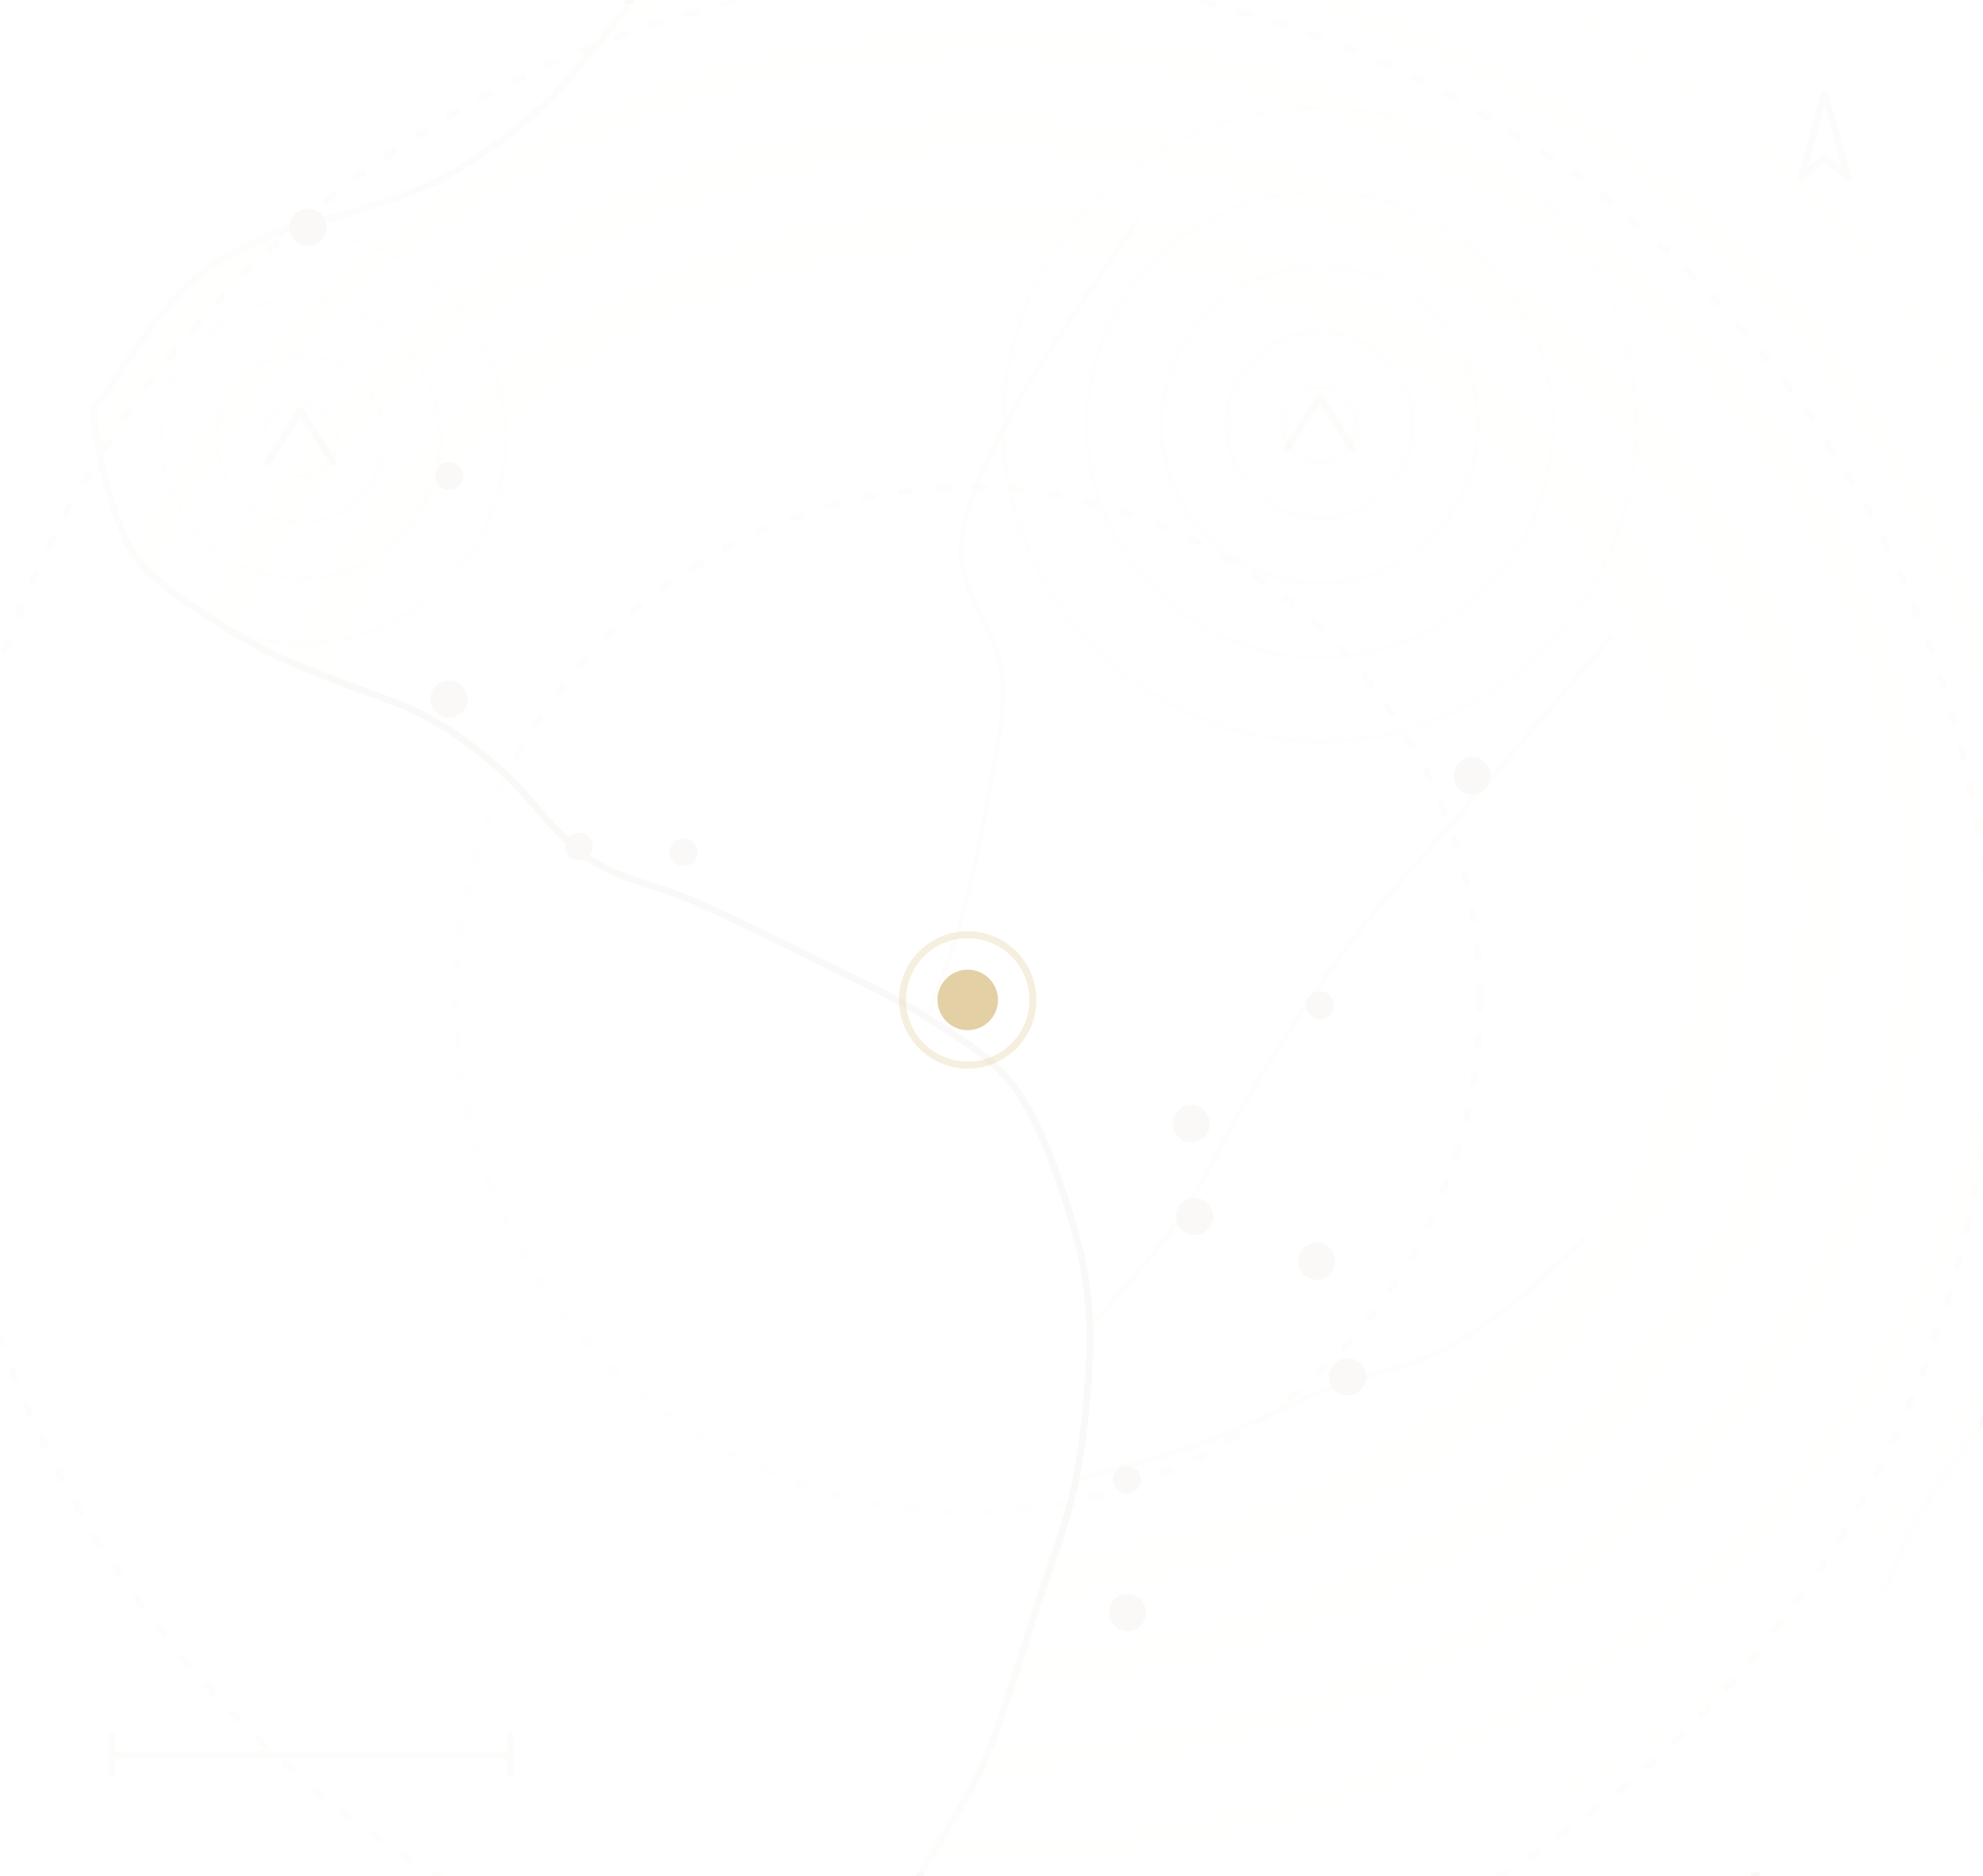
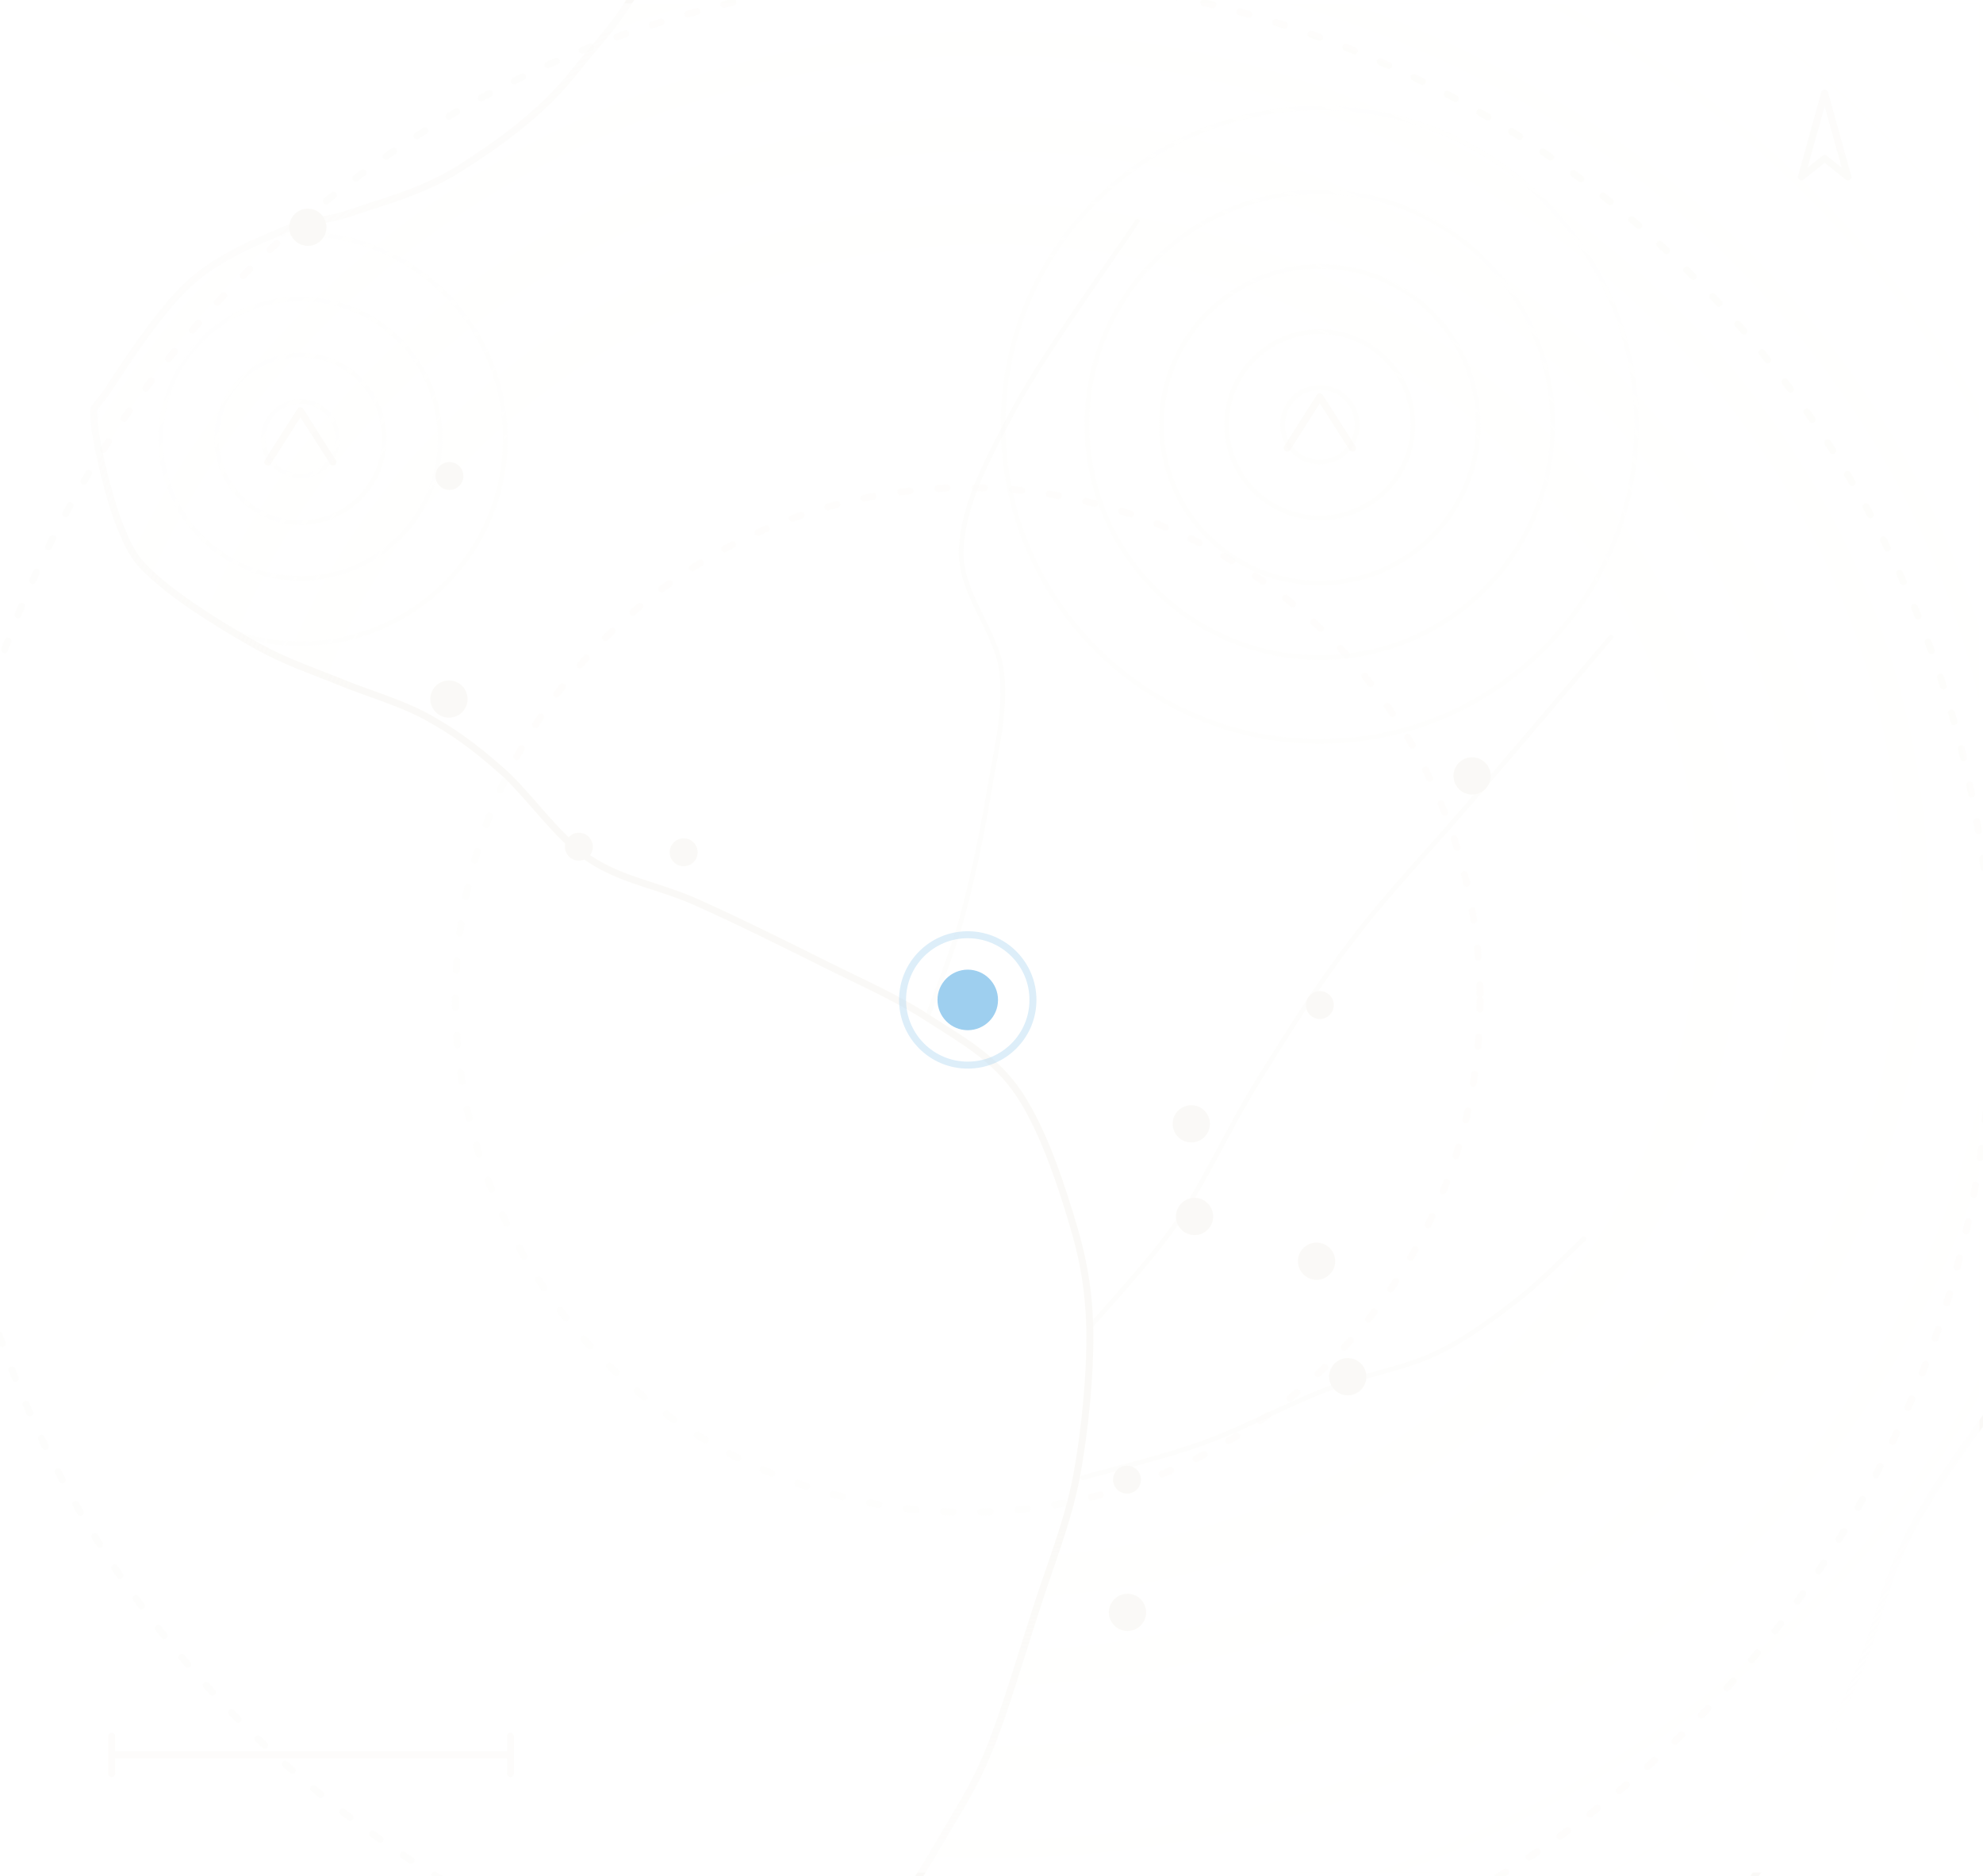
<svg xmlns="http://www.w3.org/2000/svg" viewBox="0 0 425.8 402.8" fill="none" stroke="#F6F4EF" stroke-width="1.5" stroke-linecap="round" stroke-linejoin="round">
  <g opacity=".5">
    <defs>
      <clipPath id="map-clip">
        <path d="M145.3 -95 C144.9 -82.3 146.1 -37.4 142.4 -19 C138.8 -0.6 130.8 6 123.5 15.2 C116.3 24.4 106.8 31 98.8 36.1 C90.8 41.2 81.9 43.4 75.6 45.6 C69.3 47.8 66.9 46.9 61 49.4 C55.2 51.9 47 55.1 40.7 60.8 C34.4 66.5 26.6 78.5 23.3 83.6 C19.9 88.7 19.9 86.1 20.3 91.2 C20.8 96.3 23.7 108.3 26.2 114 C28.6 119.7 30 121.3 34.9 125.4 C39.7 129.5 48.9 135.2 55.2 138.7 C61.5 142.2 66.6 143.8 72.7 146.3 C78.7 148.8 85.7 150.7 91.6 153.9 C97.4 157.1 101.7 160.2 107.5 165.3 C113.4 170.4 119.4 179.6 126.4 184.3 C133.5 189.1 141.2 190 149.7 193.8 C158.2 197.6 169.1 203 177.3 207.1 C185.5 211.2 192.3 214.1 199.1 218.5 C205.9 222.9 212.9 226.7 218 233.7 C223.1 240.7 227 251.8 229.6 260.3 C232.3 268.9 233.7 275.5 234 285 C234.2 294.5 233 307.2 231.1 317.3 C229.1 327.4 225.5 336 222.4 345.8 C219.2 355.6 215.6 368 212.2 376.2 C208.8 384.4 205.6 388.9 202 395.2 C198.4 401.5 194.5 407.2 190.4 414.2 C186.3 421.2 181.9 429.4 177.3 437 C172.7 444.6 166.2 452.8 162.8 459.8 C159.4 466.8 155 474.7 157 478.8 C158.9 482.9 170 484.2 174.4 484.5 C178.8 484.8 180.5 479.1 183.1 480.7 C185.8 482.3 186.3 489.6 190.4 494 C194.5 498.4 201.3 502.6 207.8 507.3 C214.4 512.1 223.8 518.1 229.6 522.5 C235.4 526.9 235.9 534.9 242.7 533.9 C249.5 533 260.4 523.5 270.3 516.8 C280.3 510.2 292.1 503.5 302.3 494 C312.5 484.5 322.2 471.2 331.4 459.8 C340.6 448.4 349.5 435.7 357.5 425.6 C365.5 415.5 372.5 409.8 379.3 399 C386.1 388.2 392.9 373 398.2 361 C403.5 349 404.3 339.5 411.3 326.8 C418.3 314.1 431.2 298.3 440.4 285 C449.6 271.7 459.3 260.3 466.5 247 C473.8 233.7 477.9 219.1 484 205.2 C490 191.3 502.1 172.3 502.9 163.4 C503.6 154.5 492.2 157.4 488.3 152 C484.5 146.6 482 137.4 479.6 131.1 C477.2 124.8 471.4 123.2 473.8 114 C476.2 104.8 486.4 87.1 494.1 76 C501.9 64.9 511.1 58.6 520.3 47.5 C529.5 36.4 544.5 33.3 549.4 9.5 C554.2 -14.2 549.4 -77.6 549.4 -95 L465.8 -40 L145.3 -40 Z" />
      </clipPath>
      <radialGradient id="map-fade-g" cx="50%" cy="48%" r="62%">
        <stop offset=".55" stop-color="#fff" />
        <stop offset="1" stop-color="#fff" stop-opacity="0" />
      </radialGradient>
      <mask id="map-fade">
        <rect width="425.8" height="402.8" fill="url(#map-fade-g)" />
      </mask>
    </defs>
    <g mask="url(#map-fade)">
      <path class="map-land" d="M145.3 -95 C144.9 -82.3 146.1 -37.4 142.4 -19 C138.8 -0.6 130.8 6 123.5 15.2 C116.3 24.4 106.8 31 98.8 36.1 C90.8 41.2 81.9 43.4 75.6 45.6 C69.3 47.8 66.9 46.9 61 49.4 C55.2 51.9 47 55.1 40.7 60.8 C34.4 66.5 26.6 78.5 23.3 83.6 C19.9 88.7 19.9 86.1 20.3 91.2 C20.8 96.3 23.7 108.3 26.2 114 C28.6 119.7 30 121.3 34.9 125.4 C39.7 129.5 48.9 135.2 55.2 138.7 C61.5 142.2 66.6 143.8 72.7 146.3 C78.7 148.8 85.7 150.7 91.6 153.9 C97.4 157.1 101.7 160.2 107.5 165.3 C113.4 170.4 119.4 179.6 126.4 184.3 C133.5 189.1 141.2 190 149.7 193.8 C158.2 197.6 169.1 203 177.3 207.1 C185.5 211.2 192.3 214.1 199.1 218.5 C205.9 222.9 212.9 226.7 218 233.7 C223.1 240.7 227 251.8 229.6 260.3 C232.3 268.9 233.7 275.5 234 285 C234.2 294.5 233 307.2 231.1 317.3 C229.1 327.4 225.5 336 222.4 345.8 C219.2 355.6 215.6 368 212.2 376.2 C208.8 384.4 205.6 388.9 202 395.2 C198.4 401.5 194.5 407.2 190.4 414.2 C186.3 421.2 181.9 429.4 177.3 437 C172.7 444.6 166.2 452.8 162.8 459.8 C159.4 466.8 155 474.7 157 478.8 C158.9 482.9 170 484.2 174.4 484.5 C178.8 484.8 180.5 479.1 183.1 480.7 C185.8 482.3 186.3 489.6 190.4 494 C194.5 498.4 201.3 502.6 207.8 507.3 C214.4 512.1 223.8 518.1 229.6 522.5 C235.4 526.9 235.9 534.9 242.7 533.9 C249.5 533 260.4 523.5 270.3 516.8 C280.3 510.2 292.1 503.5 302.3 494 C312.5 484.5 322.2 471.2 331.4 459.8 C340.6 448.4 349.5 435.7 357.5 425.6 C365.5 415.5 372.5 409.8 379.3 399 C386.1 388.2 392.9 373 398.2 361 C403.5 349 404.3 339.5 411.3 326.8 C418.3 314.1 431.2 298.3 440.4 285 C449.6 271.7 459.3 260.3 466.5 247 C473.8 233.7 477.9 219.1 484 205.2 C490 191.3 502.1 172.3 502.9 163.4 C503.6 154.5 492.2 157.4 488.3 152 C484.5 146.6 482 137.4 479.6 131.1 C477.2 124.8 471.4 123.2 473.8 114 C476.2 104.8 486.4 87.1 494.1 76 C501.9 64.9 511.1 58.6 520.3 47.5 C529.5 36.4 544.5 33.3 549.4 9.5 C554.2 -14.2 549.4 -77.6 549.4 -95 L465.8 -40 L145.3 -40 Z" fill="#F6F4EF" fill-opacity=".05" />
      <g class="map-topo" clip-path="url(#map-clip)" opacity=".18" stroke-width="1">
        <circle cx="64.5" cy="94.2" r="8" />
        <circle cx="64.5" cy="94.2" r="18" />
        <circle cx="64.5" cy="94.2" r="30" />
        <circle cx="64.5" cy="94.2" r="44" />
        <circle cx="283.4" cy="91.2" r="8" />
        <circle cx="283.4" cy="91.2" r="20" />
        <circle cx="283.4" cy="91.2" r="34" />
        <circle cx="283.4" cy="91.2" r="50" />
        <circle cx="283.4" cy="91.2" r="68" />
      </g>
    </g>
    <path class="map-peak" opacity=".6" d="M57.5 99.2 L64.5 88.2 L71.5 99.2" />
    <path class="map-peak" opacity=".6" d="M276.4 96.2 L283.4 85.2 L290.4 96.2" />
    <path class="map-river" opacity=".4" stroke-width="1" d="M199.1 218.5 C200.3 215 204.2 205.5 206.4 197.6 C208.6 189.7 210.7 179.9 212.2 171 C213.6 162.1 216.1 153.3 215.1 144.4 C214.1 135.5 205.9 127.3 206.4 117.8 C206.9 108.3 211.7 99.1 218 87.4 C224.3 75.7 239.8 54.2 244.2 47.5" />
    <path class="map-river" opacity=".4" stroke-width="1" d="M234 285 C237.1 281.2 246.8 271.1 252.9 262.2 C258.9 253.3 264 241.9 270.3 231.8 C276.6 221.7 282.9 211.5 290.7 201.4 C298.4 191.3 307.6 181.8 316.8 171 C326 160.2 341.1 142.5 345.9 136.8" />
    <path class="map-river" opacity=".4" stroke-width="1" d="M232.5 317.3 C236.9 316 250 312.9 258.7 309.7 C267.4 306.5 276.6 301.5 284.9 298.3 C293.1 295.1 301.3 293.9 308.1 290.7 C314.9 287.5 320.2 283.4 325.6 279.3 C330.9 275.2 337.7 268.2 340.1 266" />
    <circle class="map-reach" cx="207.8" cy="214.7" r="220" opacity=".35" stroke-dasharray="2 6" />
    <circle class="map-reach" cx="207.8" cy="214.7" r="110" opacity=".25" stroke-dasharray="2 6" />
    <g class="map-pin" data-town="new-plymouth">
      <circle cx="66.1" cy="48.8" r="4" fill="#F6F4EF" stroke="none" />
    </g>
    <g class="map-pin" data-town="stratford">
      <circle cx="96.5" cy="102.2" r="3" fill="#F6F4EF" stroke="none" />
    </g>
    <g class="map-pin" data-town="hawera">
      <circle cx="96.4" cy="150.1" r="4" fill="#F6F4EF" stroke="none" />
    </g>
    <g class="map-pin" data-town="patea">
      <circle cx="124.3" cy="181.8" r="3" fill="#F6F4EF" stroke="none" />
    </g>
    <g class="map-pin" data-town="waverley">
      <circle cx="146.8" cy="183" r="3" fill="#F6F4EF" stroke="none" />
    </g>
    <g class="map-pin map-pin--home" data-town="whanganui">
-       <circle class="map-pulse" cx="207.8" cy="214.7" r="14" style="stroke:#C8A24A" opacity=".35" />
-       <circle cx="207.8" cy="214.7" r="6.5" fill="#C8A24A" stroke="none" style="fill:#C8A24A" />
+       <circle class="map-pulse" cx="207.8" cy="214.7" r="14" style="stroke:#3D9FE0" opacity=".35" />
+       <circle cx="207.8" cy="214.7" r="6.5" fill="#3D9FE0" stroke="none" style="fill:#3D9FE0" />
    </g>
    <g class="map-pin" data-town="taihape">
      <circle cx="316.1" cy="166.6" r="4" fill="#F6F4EF" stroke="none" />
    </g>
    <g class="map-pin" data-town="hunterville">
      <circle cx="283.4" cy="215.8" r="3" fill="#F6F4EF" stroke="none" />
    </g>
    <g class="map-pin" data-town="marton">
      <circle cx="255.8" cy="241.3" r="4" fill="#F6F4EF" stroke="none" />
    </g>
    <g class="map-pin" data-town="bulls">
      <circle cx="256.5" cy="261.2" r="4" fill="#F6F4EF" stroke="none" />
    </g>
    <g class="map-pin" data-town="feilding">
      <circle cx="282.7" cy="270.8" r="4" fill="#F6F4EF" stroke="none" />
    </g>
    <g class="map-pin" data-town="palmerston-north">
      <circle cx="289.4" cy="295.6" r="4" fill="#F6F4EF" stroke="none" />
    </g>
    <g class="map-pin" data-town="foxton">
      <circle cx="242" cy="317.7" r="3" fill="#F6F4EF" stroke="none" />
    </g>
    <g class="map-pin" data-town="levin">
      <circle cx="242.1" cy="346.2" r="4" fill="#F6F4EF" stroke="none" />
    </g>
    <g class="map-north" opacity=".55" transform="translate(391.8 34)">
      <path d="M0 -14 L5 4 L0 0 L-5 4 Z" />
    </g>
    <g class="map-scale" opacity=".5" transform="translate(24 376.8)">
      <path d="M0 0 H85.6 M0 -4 V4 M85.6 -4 V4" />
    </g>
  </g>
</svg>
